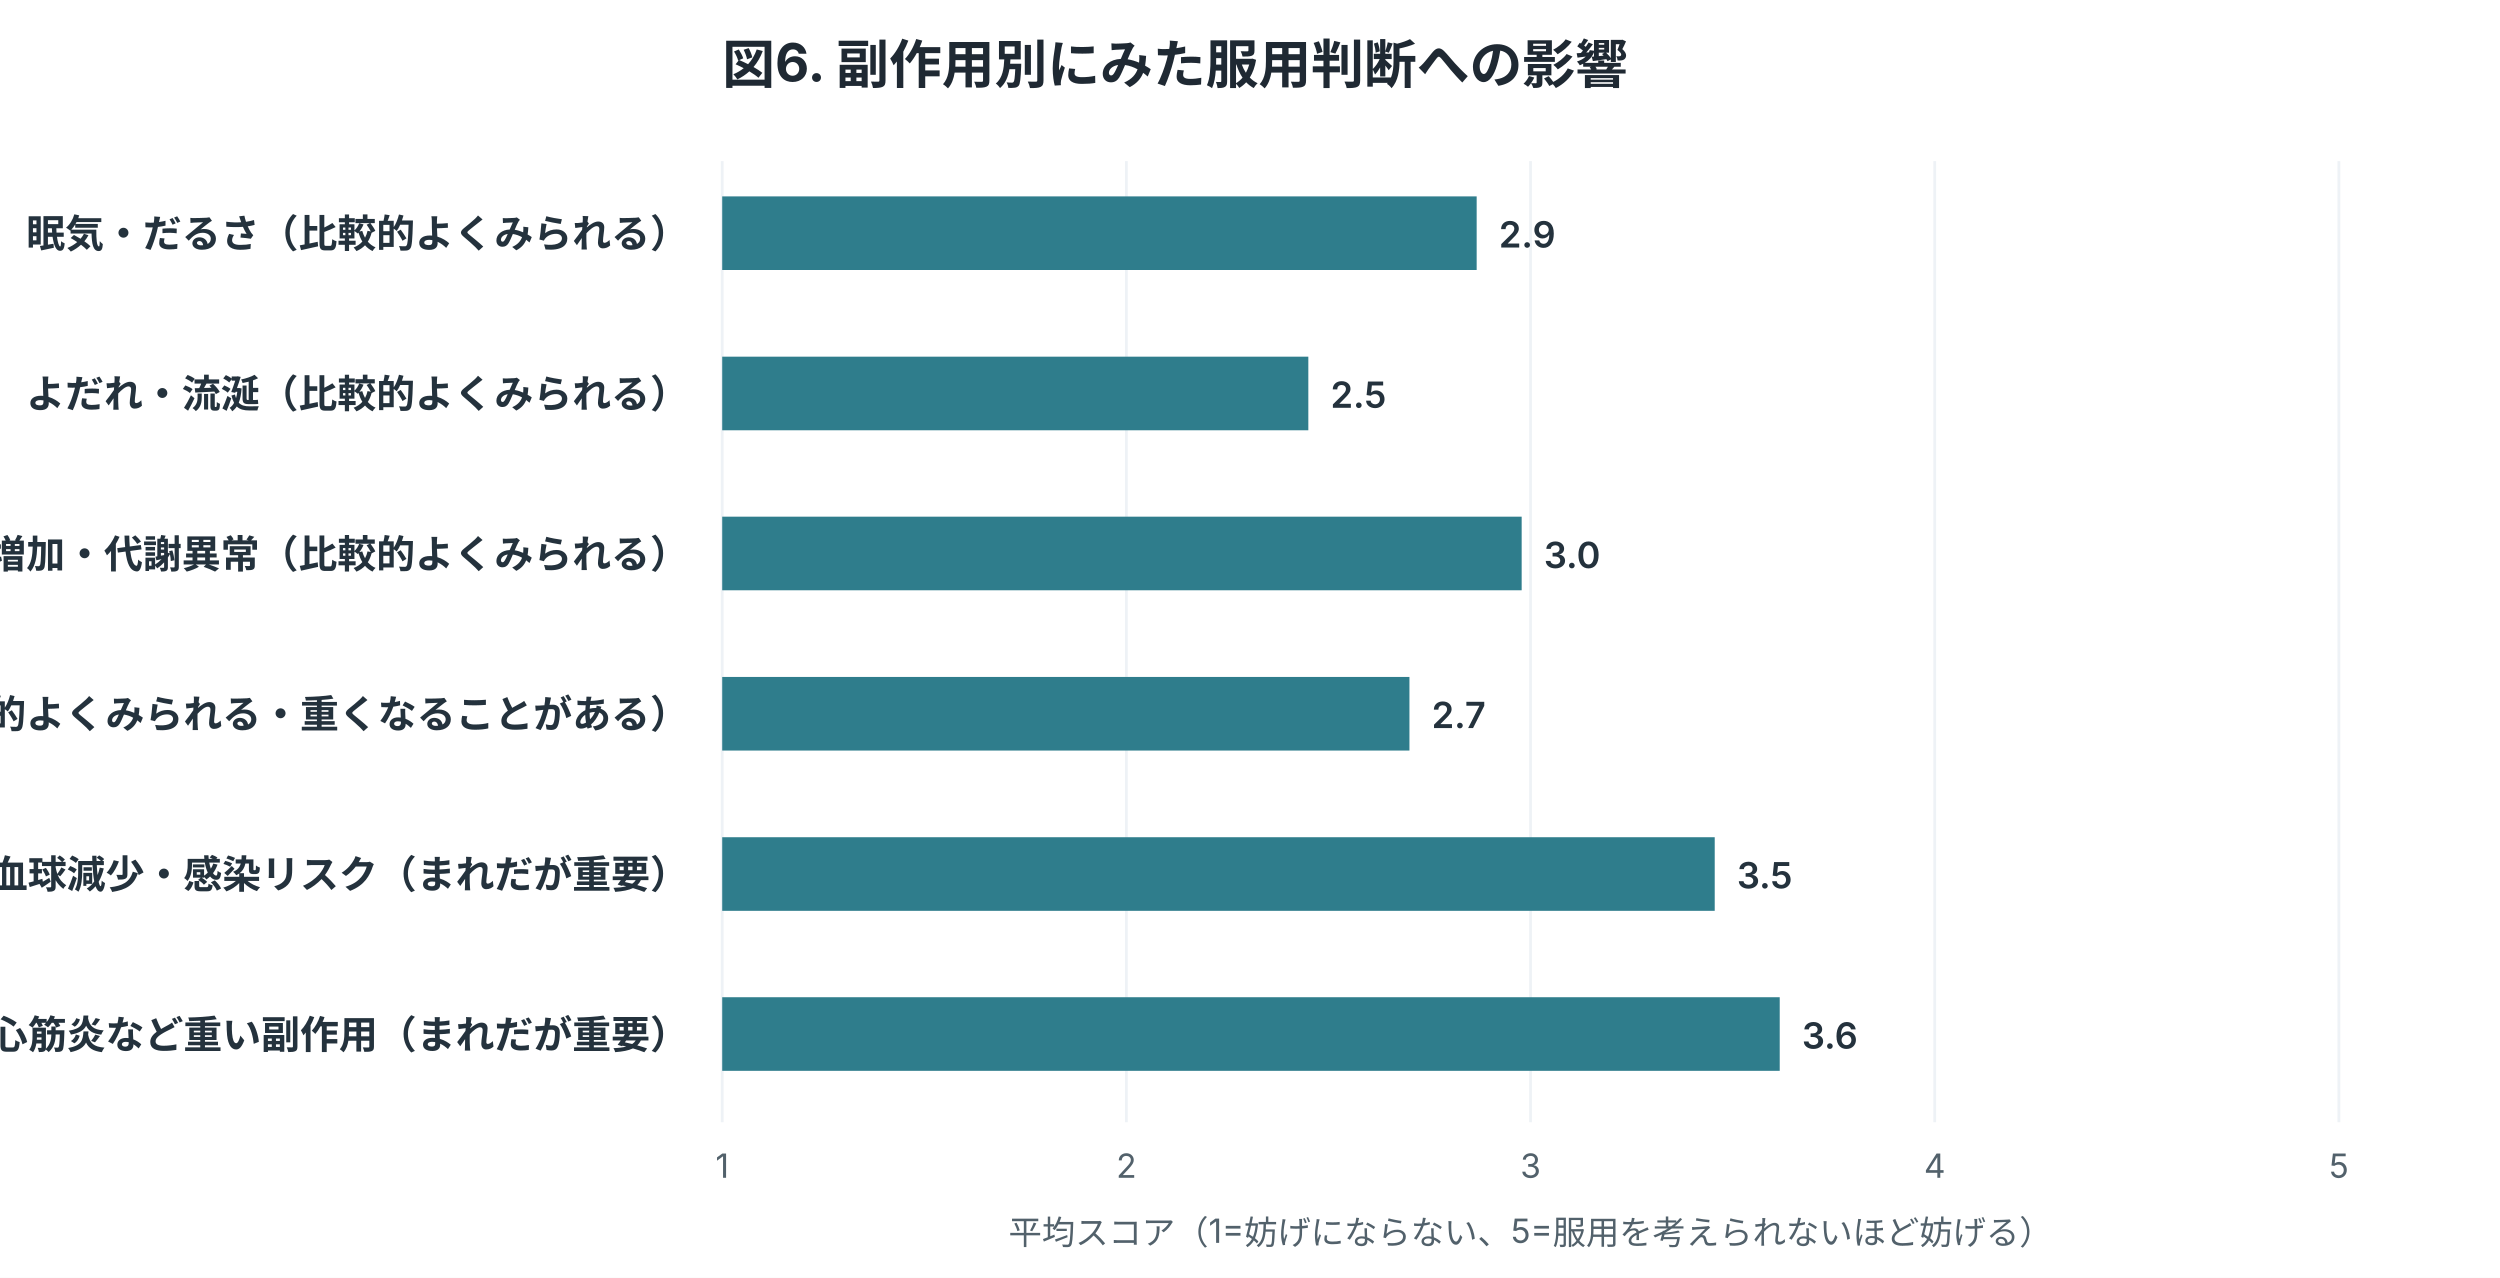
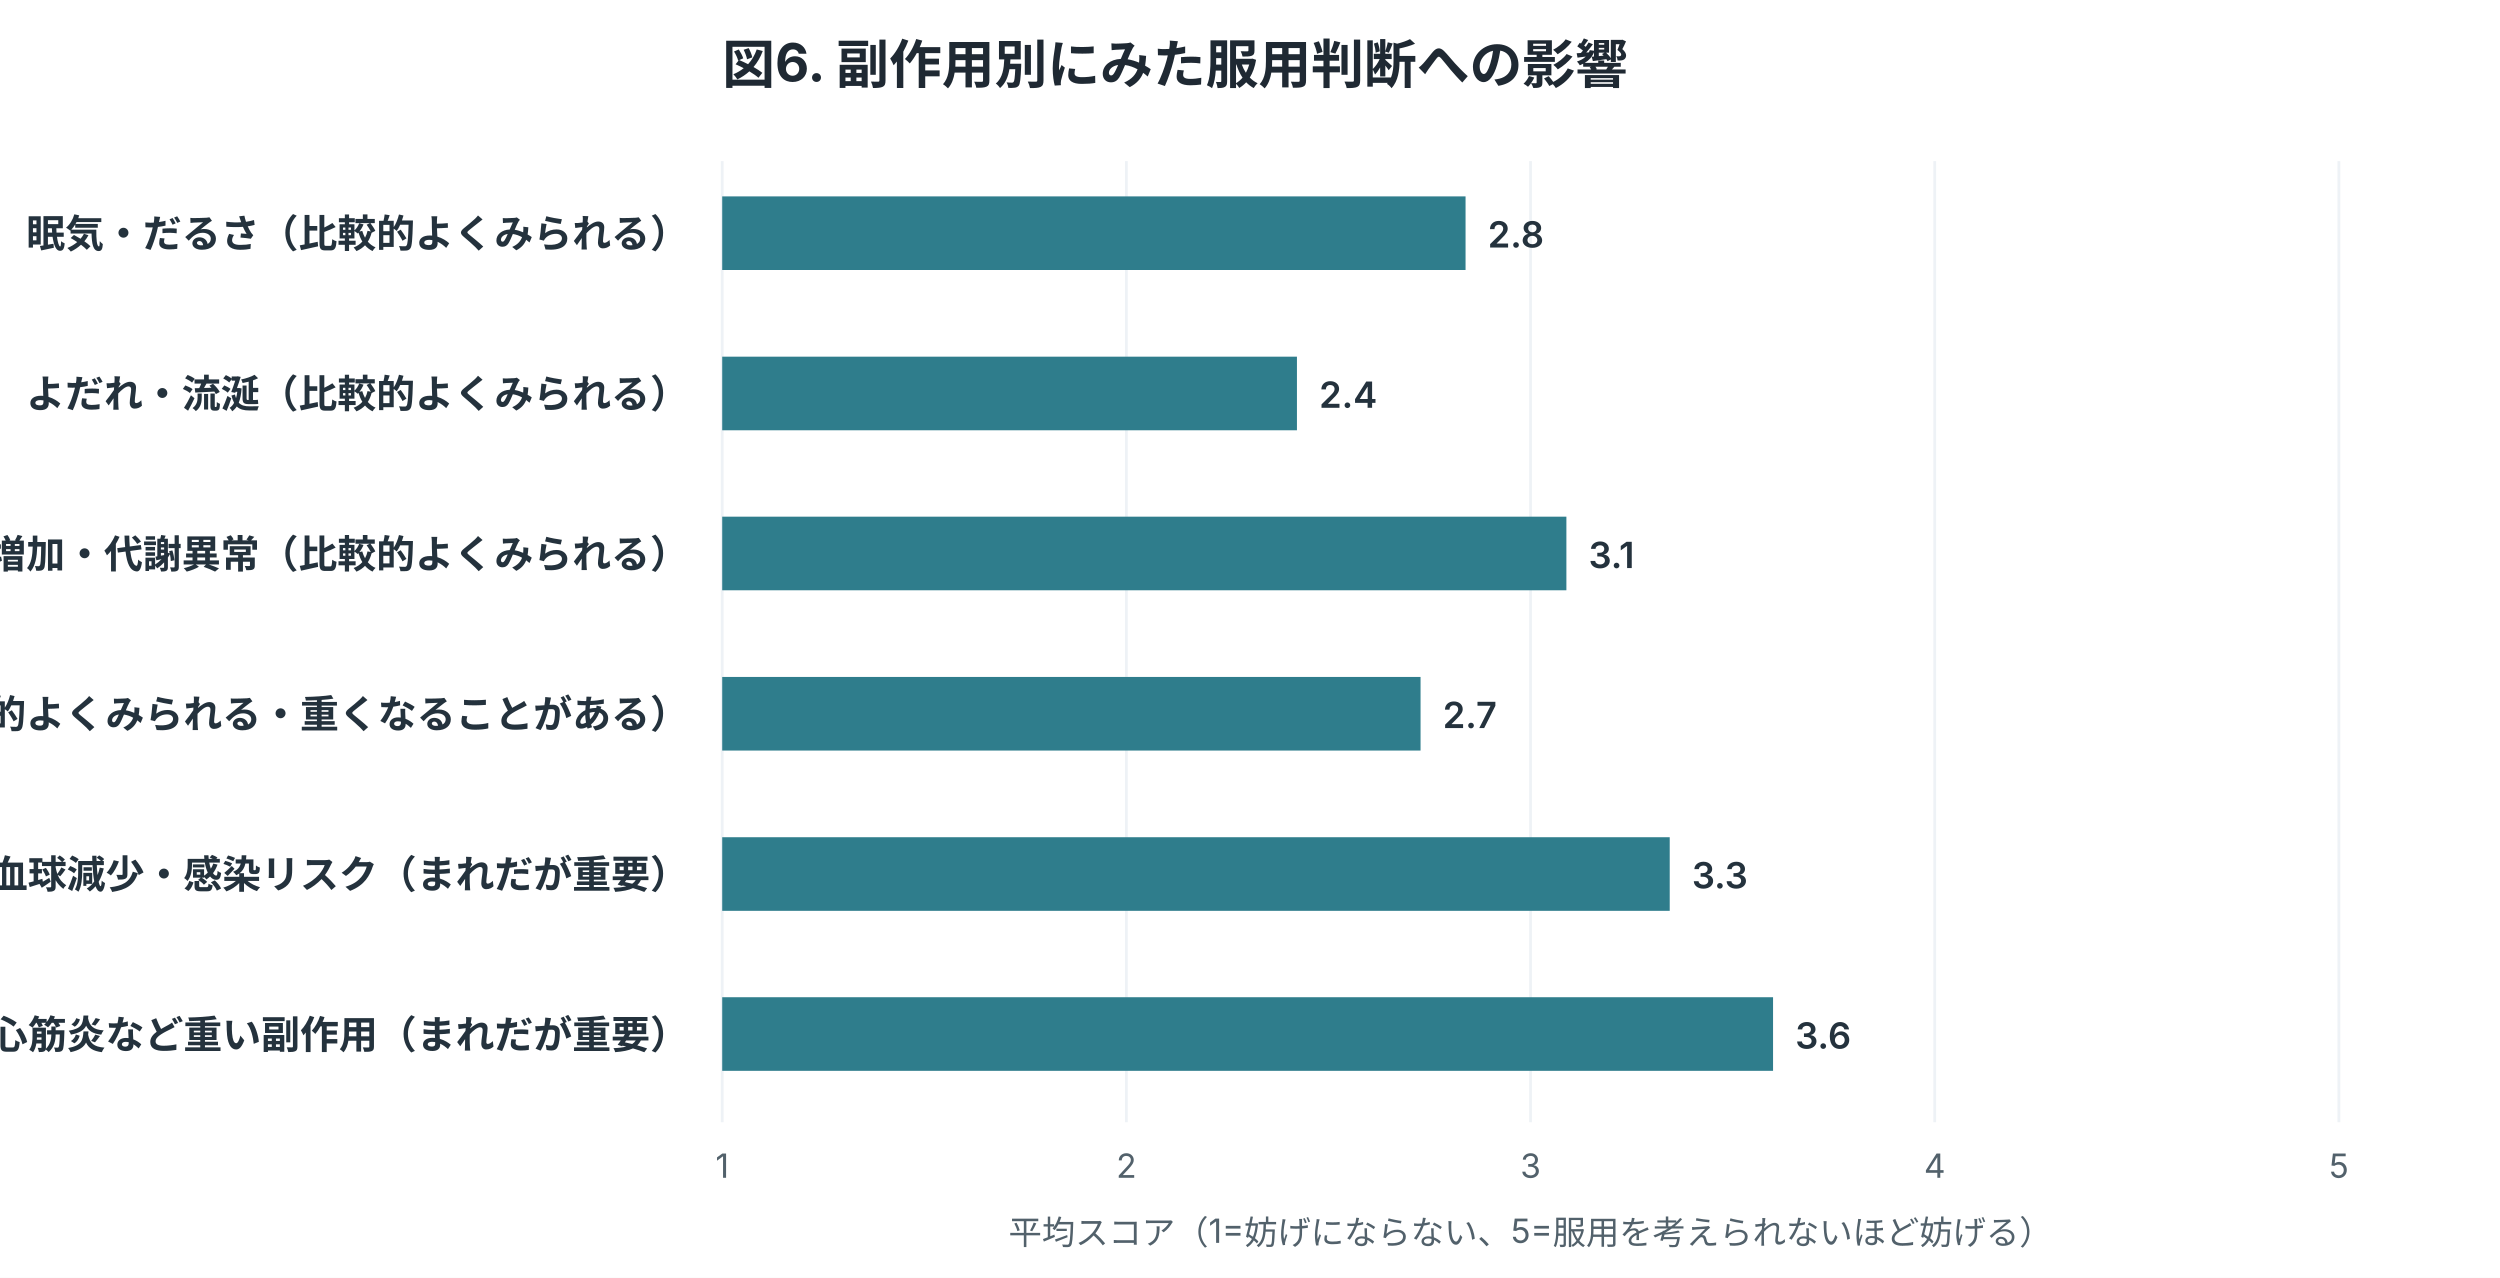
<svg xmlns="http://www.w3.org/2000/svg" width="900" height="460" viewBox="0 0 900 460" role="img">
  <style>
.title{font:700 19px -apple-system,BlinkMacSystemFont,"Segoe UI",sans-serif;fill:#1f2933}
.label{font:600 14px -apple-system,BlinkMacSystemFont,"Segoe UI",sans-serif;fill:#24323d}
.num{font:600 13px -apple-system,BlinkMacSystemFont,"Segoe UI",sans-serif;fill:#24323d}
.axis,.legend,.note{font:12px -apple-system,BlinkMacSystemFont,"Segoe UI",sans-serif;fill:#52616b}
.inside{font:700 13px -apple-system,BlinkMacSystemFont,"Segoe UI",sans-serif;fill:white}
.big{font:700 34px -apple-system,BlinkMacSystemFont,"Segoe UI",sans-serif;fill:#1f2933}
</style>
  <rect width="100%" height="100%" fill="white" />
  <text x="260" y="30" class="title">図6. 副作用別にみた服用判断への影響</text>
  <line x1="260.0" y1="58" x2="260.0" y2="404" stroke="#eef2f6" />
  <text x="260.0" y="424" text-anchor="middle" class="axis">1</text>
  <line x1="405.5" y1="58" x2="405.5" y2="404" stroke="#eef2f6" />
  <text x="405.5" y="424" text-anchor="middle" class="axis">2</text>
  <line x1="551.0" y1="58" x2="551.0" y2="404" stroke="#eef2f6" />
  <text x="551.0" y="424" text-anchor="middle" class="axis">3</text>
  <line x1="696.5" y1="58" x2="696.5" y2="404" stroke="#eef2f6" />
  <text x="696.5" y="424" text-anchor="middle" class="axis">4</text>
  <line x1="842.0" y1="58" x2="842.0" y2="404" stroke="#eef2f6" />
  <text x="842.0" y="424" text-anchor="middle" class="axis">5</text>
  <text x="248" y="89.1" text-anchor="end" class="label">眠気・だるさ（比較的よくみられる）</text>
-   <rect x="260" y="70.7" width="271.6" height="26.5" fill="#2f7d8c" />
-   <text x="539.6" y="89.1" class="num">2.9</text>
+   <rect x="260" y="70.7" width="267.6" height="26.5" fill="#2f7d8c" />
+   <text x="535.6" y="89.1" class="num">2.8</text>
  <text x="248" y="146.8" text-anchor="end" class="label">よだれ・流涎（比較的よくみられる）</text>
-   <rect x="260" y="128.4" width="211.0" height="26.5" fill="#2f7d8c" />
-   <text x="479.0" y="146.8" class="num">2.5</text>
+   <rect x="260" y="128.4" width="206.9" height="26.5" fill="#2f7d8c" />
+   <text x="474.9" y="146.8" class="num">2.4</text>
  <text x="248" y="204.5" text-anchor="end" class="label">体重増加・代謝異常（比較的よくみられる）</text>
-   <rect x="260" y="186.0" width="287.8" height="26.5" fill="#2f7d8c" />
-   <text x="555.8" y="204.5" class="num">3.0</text>
+   <rect x="260" y="186.0" width="303.9" height="26.5" fill="#2f7d8c" />
+   <text x="571.9" y="204.5" class="num">3.1</text>
  <text x="248" y="262.1" text-anchor="end" class="label">便秘（比較的よくみられる・重くなることがある）</text>
-   <rect x="260" y="243.7" width="247.4" height="26.5" fill="#2f7d8c" />
-   <text x="515.4" y="262.1" class="num">2.7</text>
+   <rect x="260" y="243.7" width="251.4" height="26.5" fill="#2f7d8c" />
+   <text x="519.4" y="262.1" class="num">2.7</text>
  <text x="248" y="319.8" text-anchor="end" class="label">白血球減少・感染リスク（まれだが重要）</text>
-   <rect x="260" y="301.4" width="357.3" height="26.5" fill="#2f7d8c" />
-   <text x="625.3" y="319.8" class="num">3.5</text>
+   <rect x="260" y="301.4" width="341.1" height="26.5" fill="#2f7d8c" />
+   <text x="609.1" y="319.8" class="num">3.3</text>
  <text x="248" y="377.5" text-anchor="end" class="label">心筋炎など重い副作用（まれだが重要）</text>
-   <rect x="260" y="359.0" width="380.7" height="26.5" fill="#2f7d8c" />
-   <text x="648.7" y="377.5" class="num">3.6</text>
+   <rect x="260" y="359.0" width="378.3" height="26.5" fill="#2f7d8c" />
+   <text x="646.3" y="377.5" class="num">3.6</text>
  <text x="551.0" y="448" text-anchor="middle" class="axis">平均スコア（1=妨げにならない、5=服用を考えられないほど妨げる）</text>
</svg>
